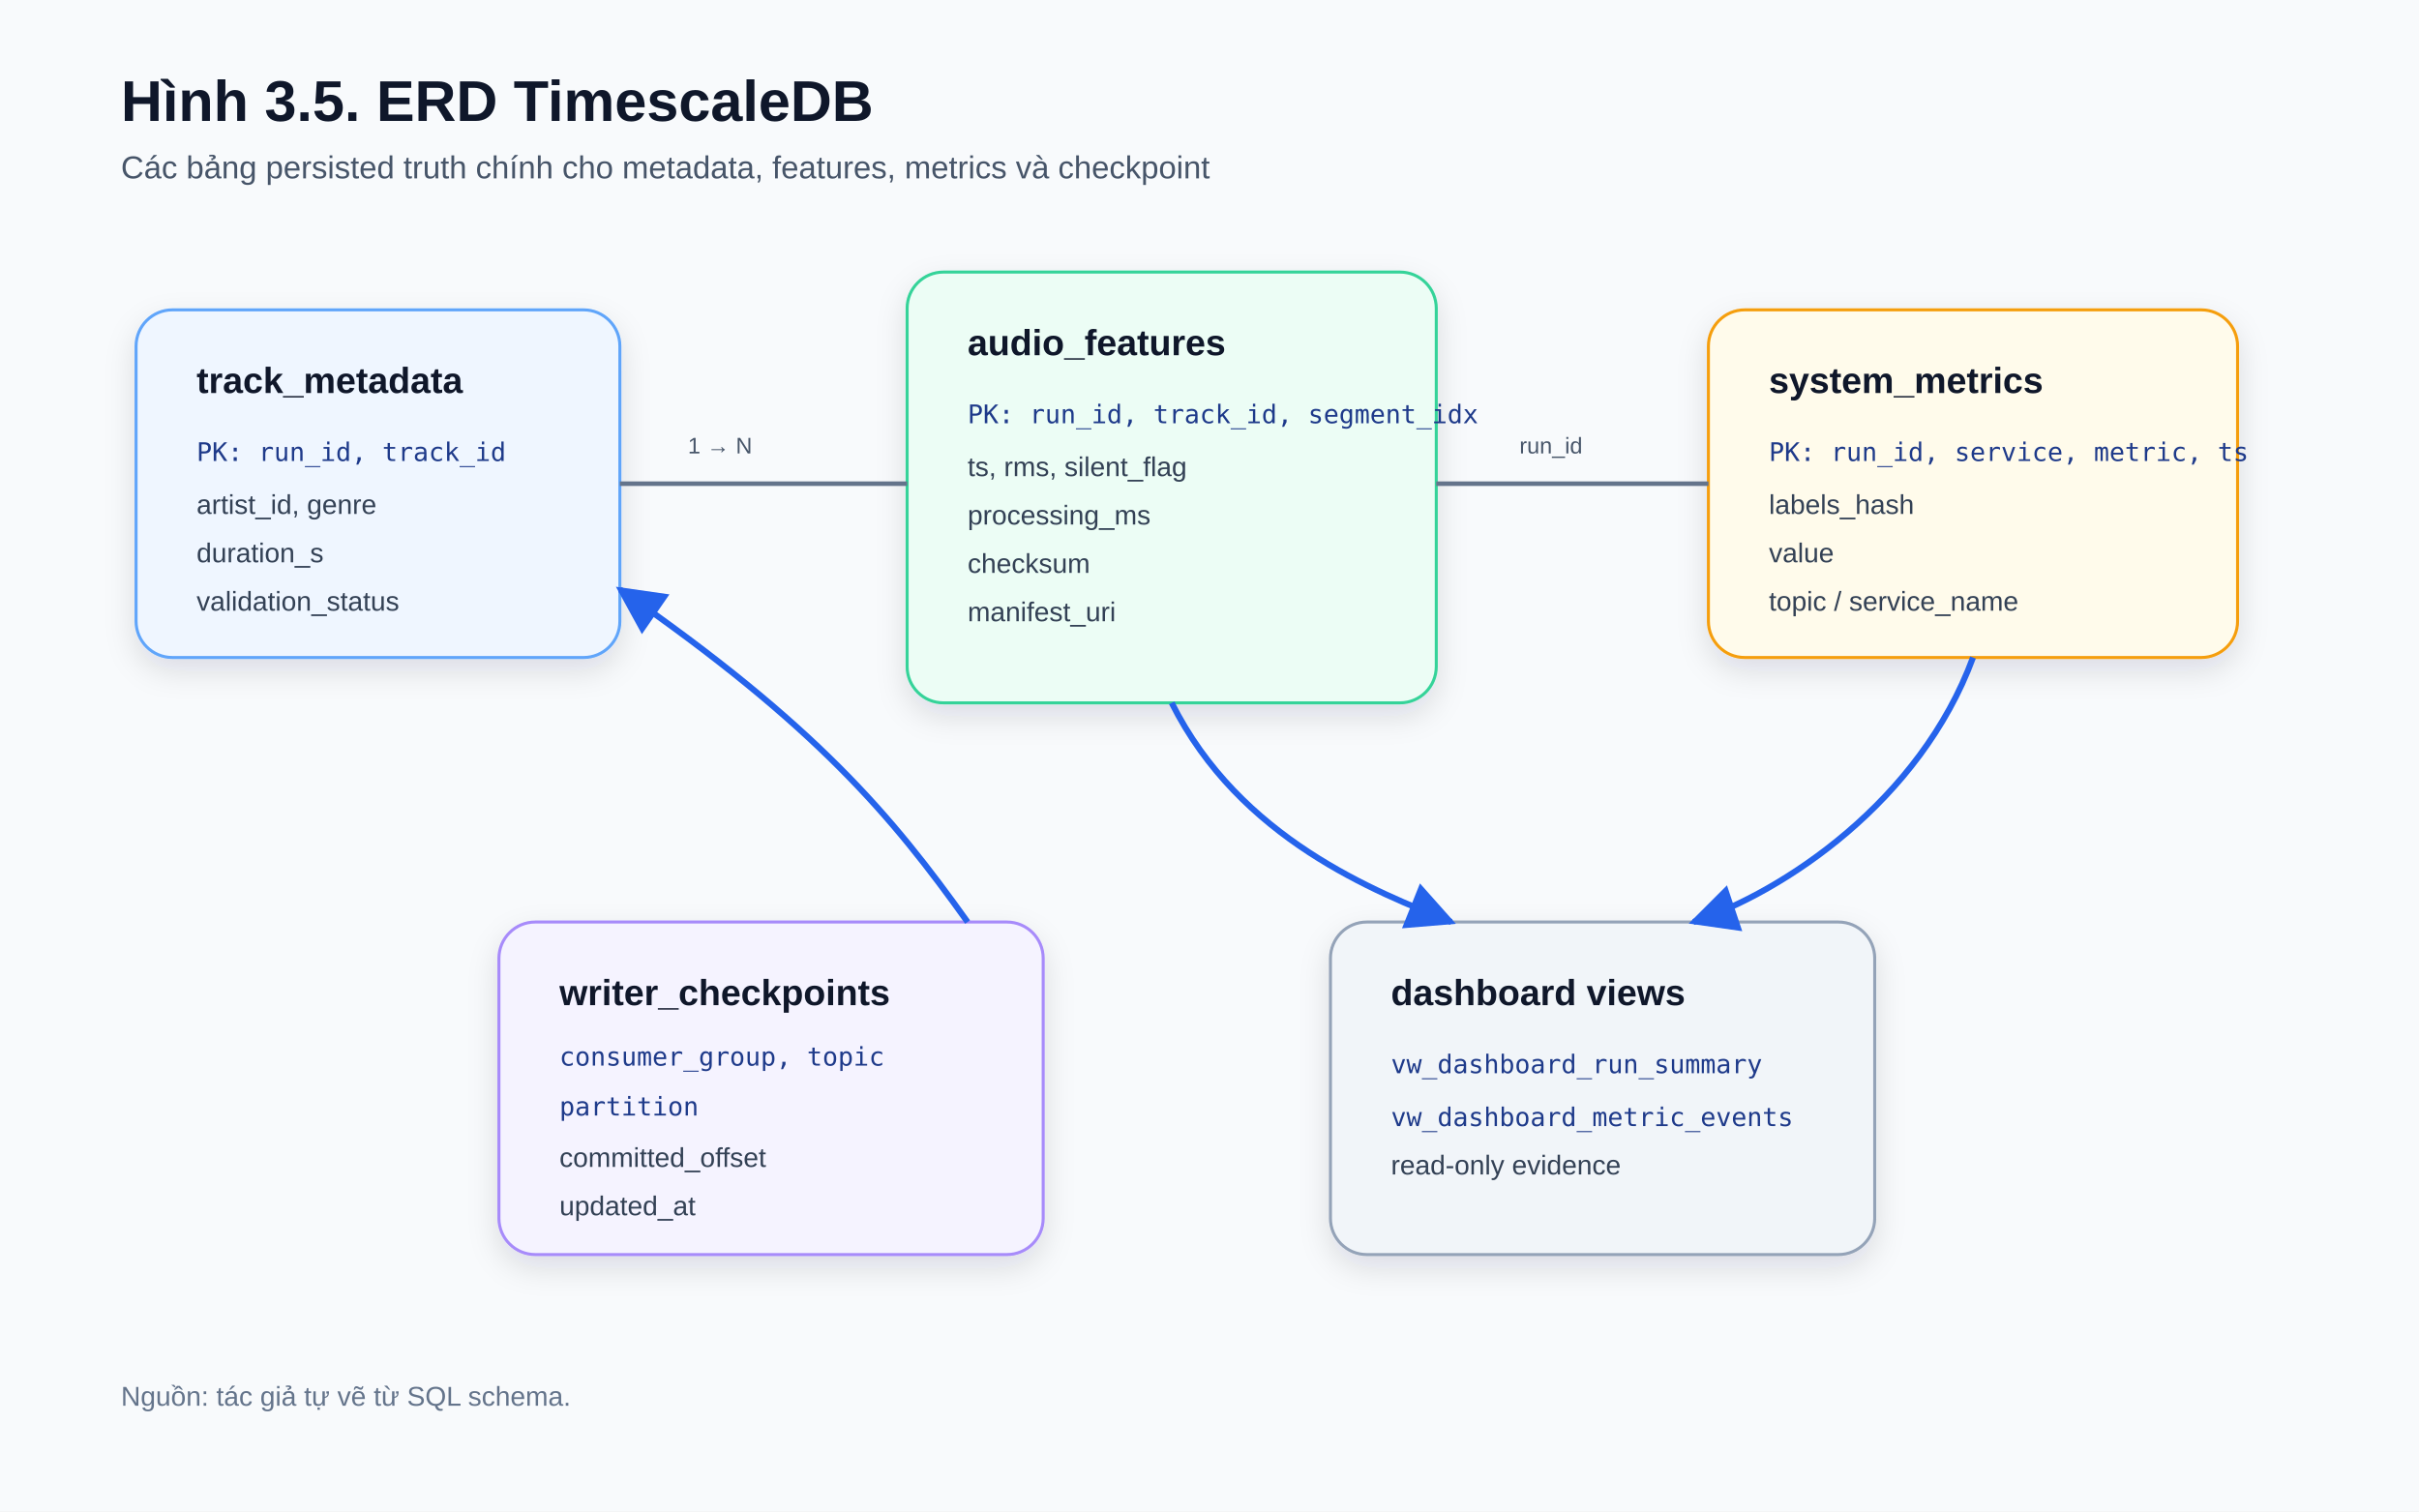
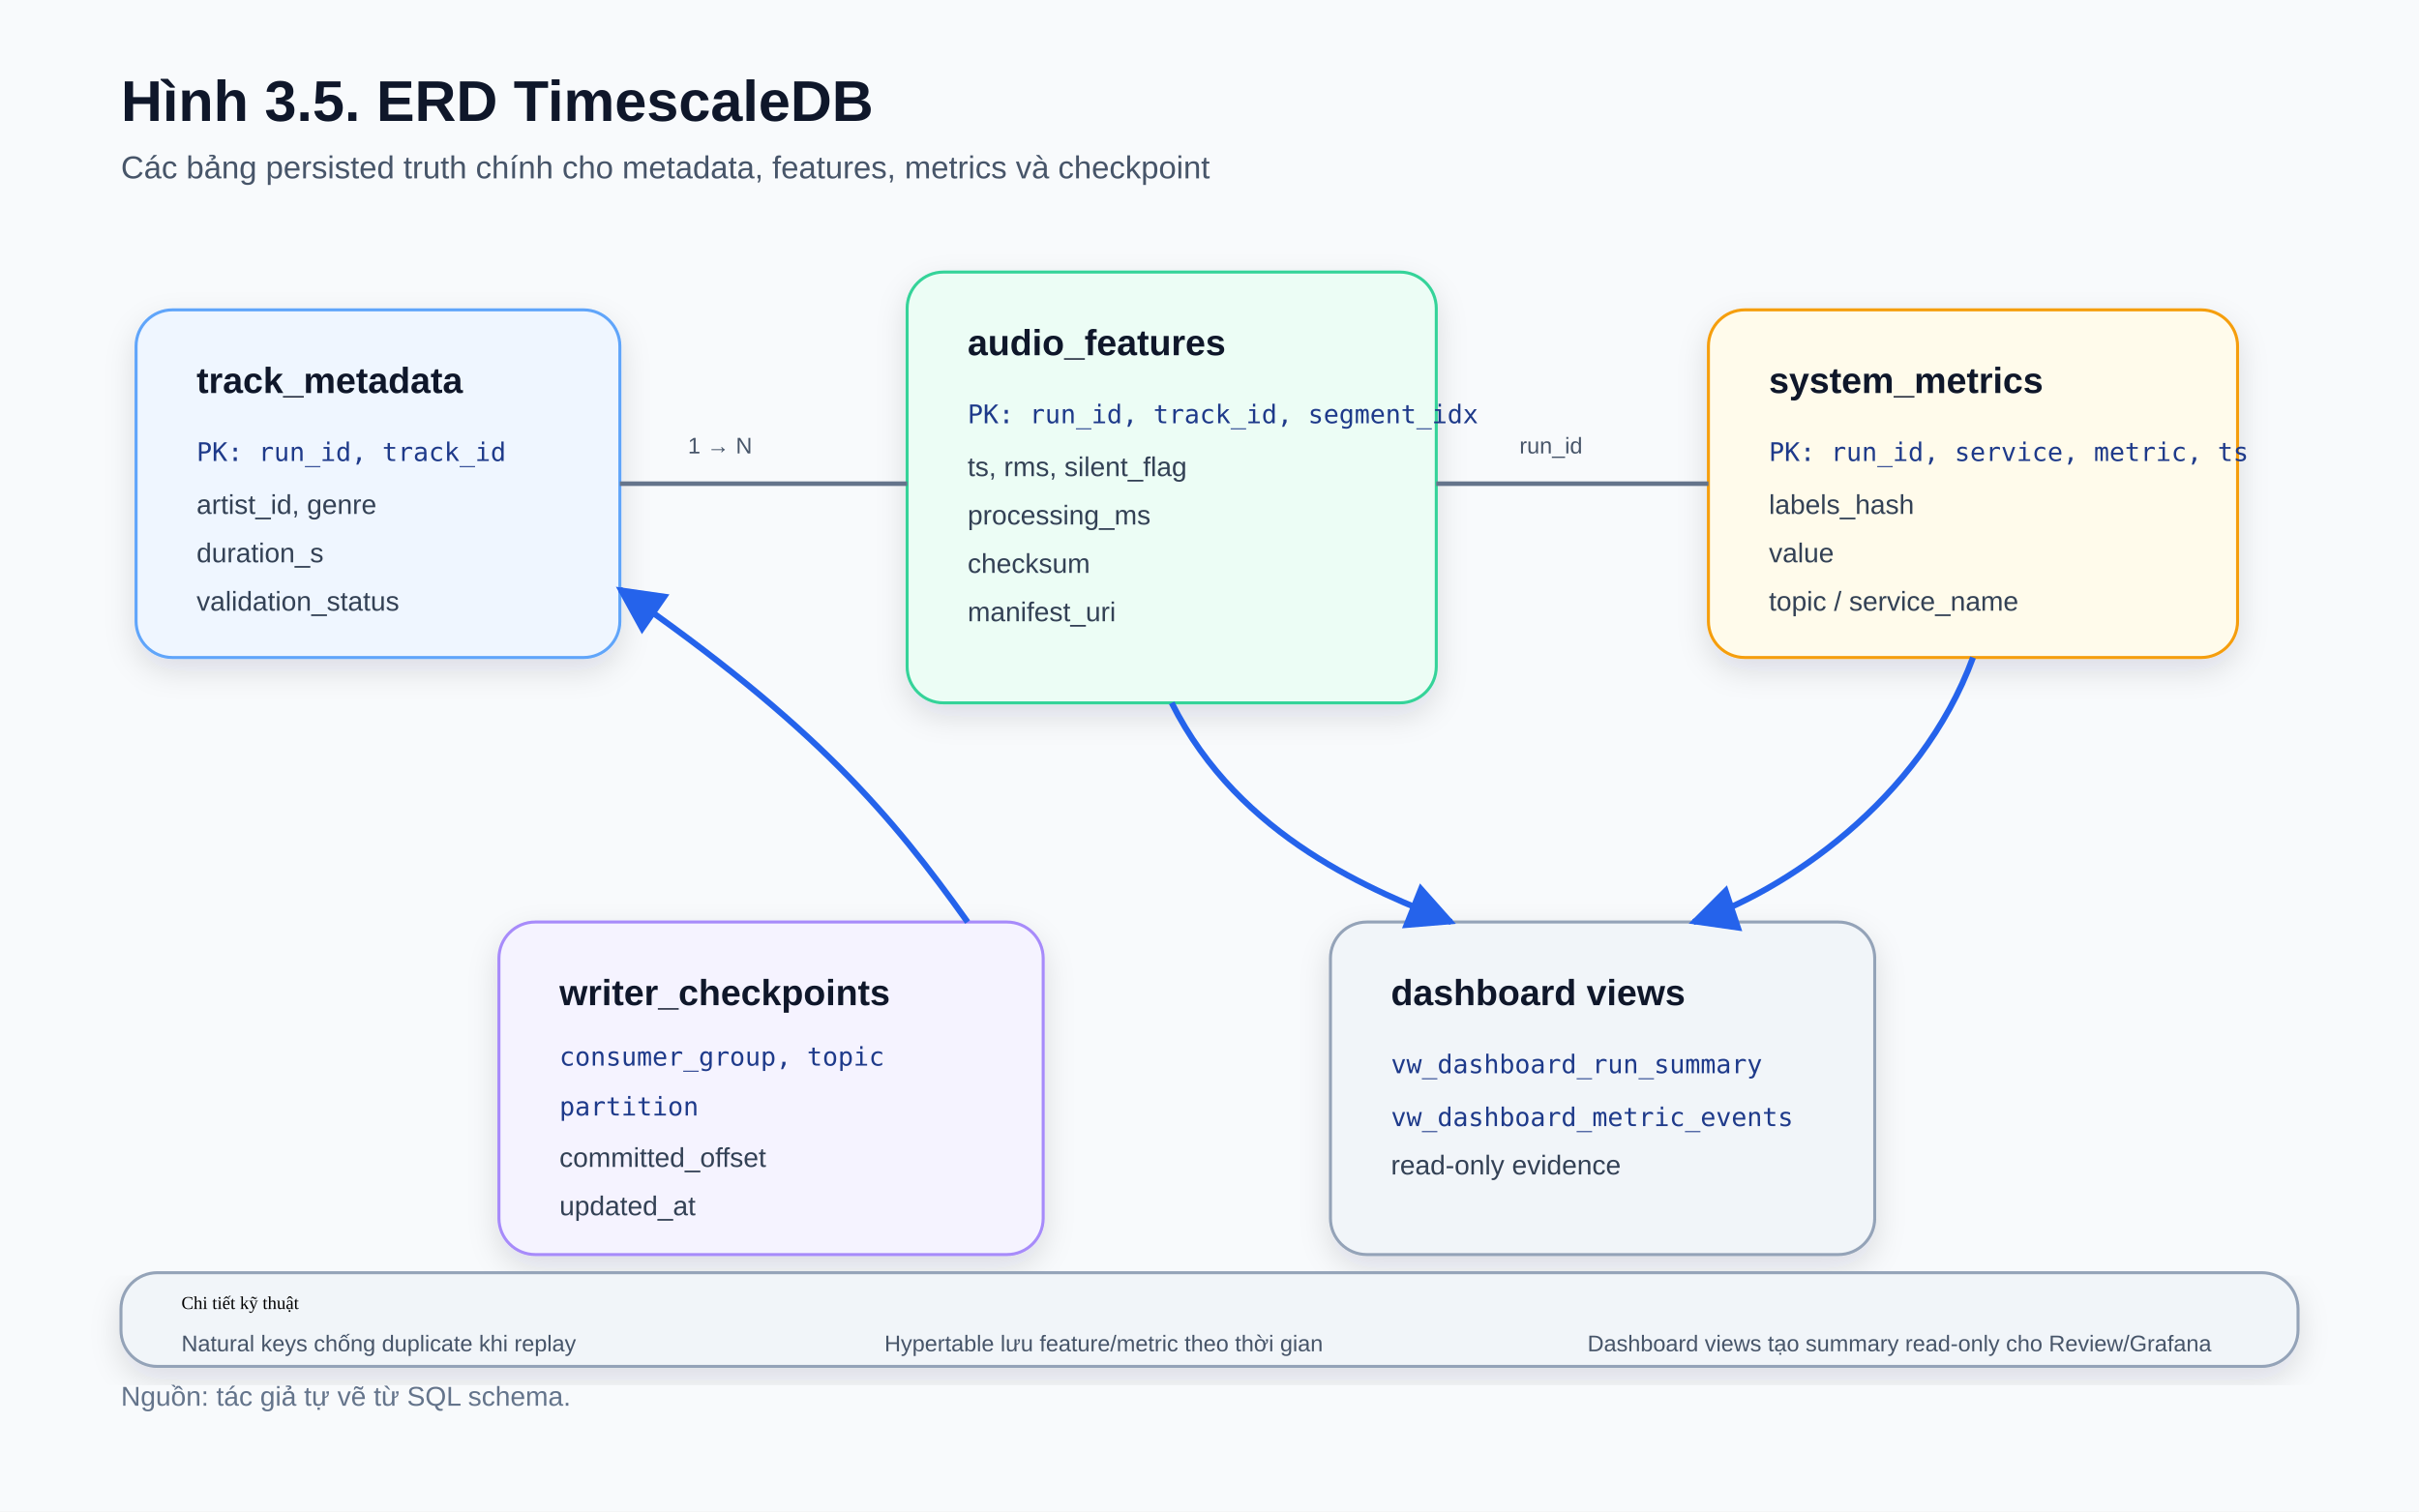
<svg xmlns="http://www.w3.org/2000/svg" width="1600" height="1000" viewBox="0 0 1600 1000">
  <defs>
    <marker id="arrow" viewBox="0 0 10 10" refX="9" refY="5" markerWidth="8" markerHeight="8" orient="auto-start-reverse">
      <path d="M 0 0 L 10 5 L 0 10 z" fill="#2563eb" />
    </marker>
    <filter id="shadow" x="-10%" y="-10%" width="120%" height="130%">
      <feDropShadow dx="0" dy="8" stdDeviation="10" flood-color="#0f172a" flood-opacity="0.12" />
    </filter>
  </defs>
  <style>
  .bg{fill:#f8fafc}.title{font-family:'Segoe UI',Arial,sans-serif;font-size:38px;font-weight:800;fill:#0f172a}.subtitle{font-family:'Segoe UI',Arial,sans-serif;font-size:21px;fill:#475569}.box{fill:#ffffff;stroke:#cbd5e1;stroke-width:2;rx:24;filter:url(#shadow)}.box-blue{fill:#eff6ff;stroke:#60a5fa}.box-green{fill:#ecfdf5;stroke:#34d399}.box-amber{fill:#fffbeb;stroke:#f59e0b}.box-red{fill:#fef2f2;stroke:#f87171}.box-violet{fill:#f5f3ff;stroke:#a78bfa}.box-gray{fill:#f1f5f9;stroke:#94a3b8}.label{font-family:'Segoe UI',Arial,sans-serif;font-size:24px;font-weight:750;fill:#0f172a}.small{font-family:'Segoe UI',Arial,sans-serif;font-size:18px;fill:#334155}.tiny{font-family:'Segoe UI',Arial,sans-serif;font-size:15px;fill:#475569}.mono{font-family:'Cascadia Mono','Consolas',monospace;font-size:17px;fill:#1e3a8a}.arrow{stroke:#2563eb;stroke-width:4;fill:none;marker-end:url(#arrow)}.line{stroke:#64748b;stroke-width:3;fill:none}.dash{stroke:#64748b;stroke-width:3;fill:none;stroke-dasharray:10 8}.plane{font-family:'Segoe UI',Arial,sans-serif;font-size:22px;font-weight:800;fill:#334155}.caption{font-family:'Segoe UI',Arial,sans-serif;font-size:18px;fill:#64748b}
</style>
  <rect class="bg" width="1600" height="1000" />
  <text x="80" y="80" class="title">Hình 3.5. ERD TimescaleDB</text>
  <text x="80" y="118" class="subtitle">Các bảng persisted truth chính cho metadata, features, metrics và checkpoint</text>
  <rect x="90" y="205" width="320" height="230" class="box box-blue" />
  <text x="130" y="260" class="label">track_metadata</text>
  <text x="130" y="305" class="mono">PK: run_id, track_id</text>
  <text x="130" y="340" class="small">artist_id, genre</text>
  <text x="130" y="372" class="small">duration_s</text>
  <text x="130" y="404" class="small">validation_status</text>
  <rect x="600" y="180" width="350" height="285" class="box box-green" />
  <text x="640" y="235" class="label">audio_features</text>
  <text x="640" y="280" class="mono">PK: run_id, track_id, segment_idx</text>
  <text x="640" y="315" class="small">ts, rms, silent_flag</text>
  <text x="640" y="347" class="small">processing_ms</text>
  <text x="640" y="379" class="small">checksum</text>
  <text x="640" y="411" class="small">manifest_uri</text>
  <rect x="1130" y="205" width="350" height="230" class="box box-amber" />
  <text x="1170" y="260" class="label">system_metrics</text>
  <text x="1170" y="305" class="mono">PK: run_id, service, metric, ts</text>
  <text x="1170" y="340" class="small">labels_hash</text>
  <text x="1170" y="372" class="small">value</text>
  <text x="1170" y="404" class="small">topic / service_name</text>
  <rect x="330" y="610" width="360" height="220" class="box box-violet" />
  <text x="370" y="665" class="label">writer_checkpoints</text>
  <text x="370" y="705" class="mono">consumer_group, topic</text>
  <text x="370" y="738" class="mono">partition</text>
  <text x="370" y="772" class="small">committed_offset</text>
  <text x="370" y="804" class="small">updated_at</text>
  <rect x="880" y="610" width="360" height="220" class="box box-gray" />
  <text x="920" y="665" class="label">dashboard views</text>
  <text x="920" y="710" class="mono">vw_dashboard_run_summary</text>
  <text x="920" y="745" class="mono">vw_dashboard_metric_events</text>
  <text x="920" y="777" class="small">read-only evidence</text>
  <path class="line" d="M410 320 H600" />
  <text x="455" y="300" class="tiny">1 → N</text>
  <path class="line" d="M950 320 H1130" />
  <text x="1005" y="300" class="tiny">run_id</text>
  <path class="arrow" d="M775 465 C820 555 910 590 960 610" />
  <path class="arrow" d="M1305 435 C1270 530 1180 590 1120 610" />
  <path class="arrow" d="M640 610 C590 540 540 480 410 390" />
+   <rect x="80" y="842" width="1440" height="62" class="box box-gray" />
+   <text x="120" y="866" class="tag">Chi tiết kỹ thuật</text>
+   <text x="120" y="894" class="tiny">Natural keys chống duplicate khi replay</text>
+   <text x="585" y="894" class="tiny">Hypertable lưu feature/metric theo thời gian</text>
+   <text x="1050" y="894" class="tiny">Dashboard views tạo summary read-only cho Review/Grafana</text>
  <text x="80" y="930" class="caption">Nguồn: tác giả tự vẽ từ SQL schema.</text>
</svg>
